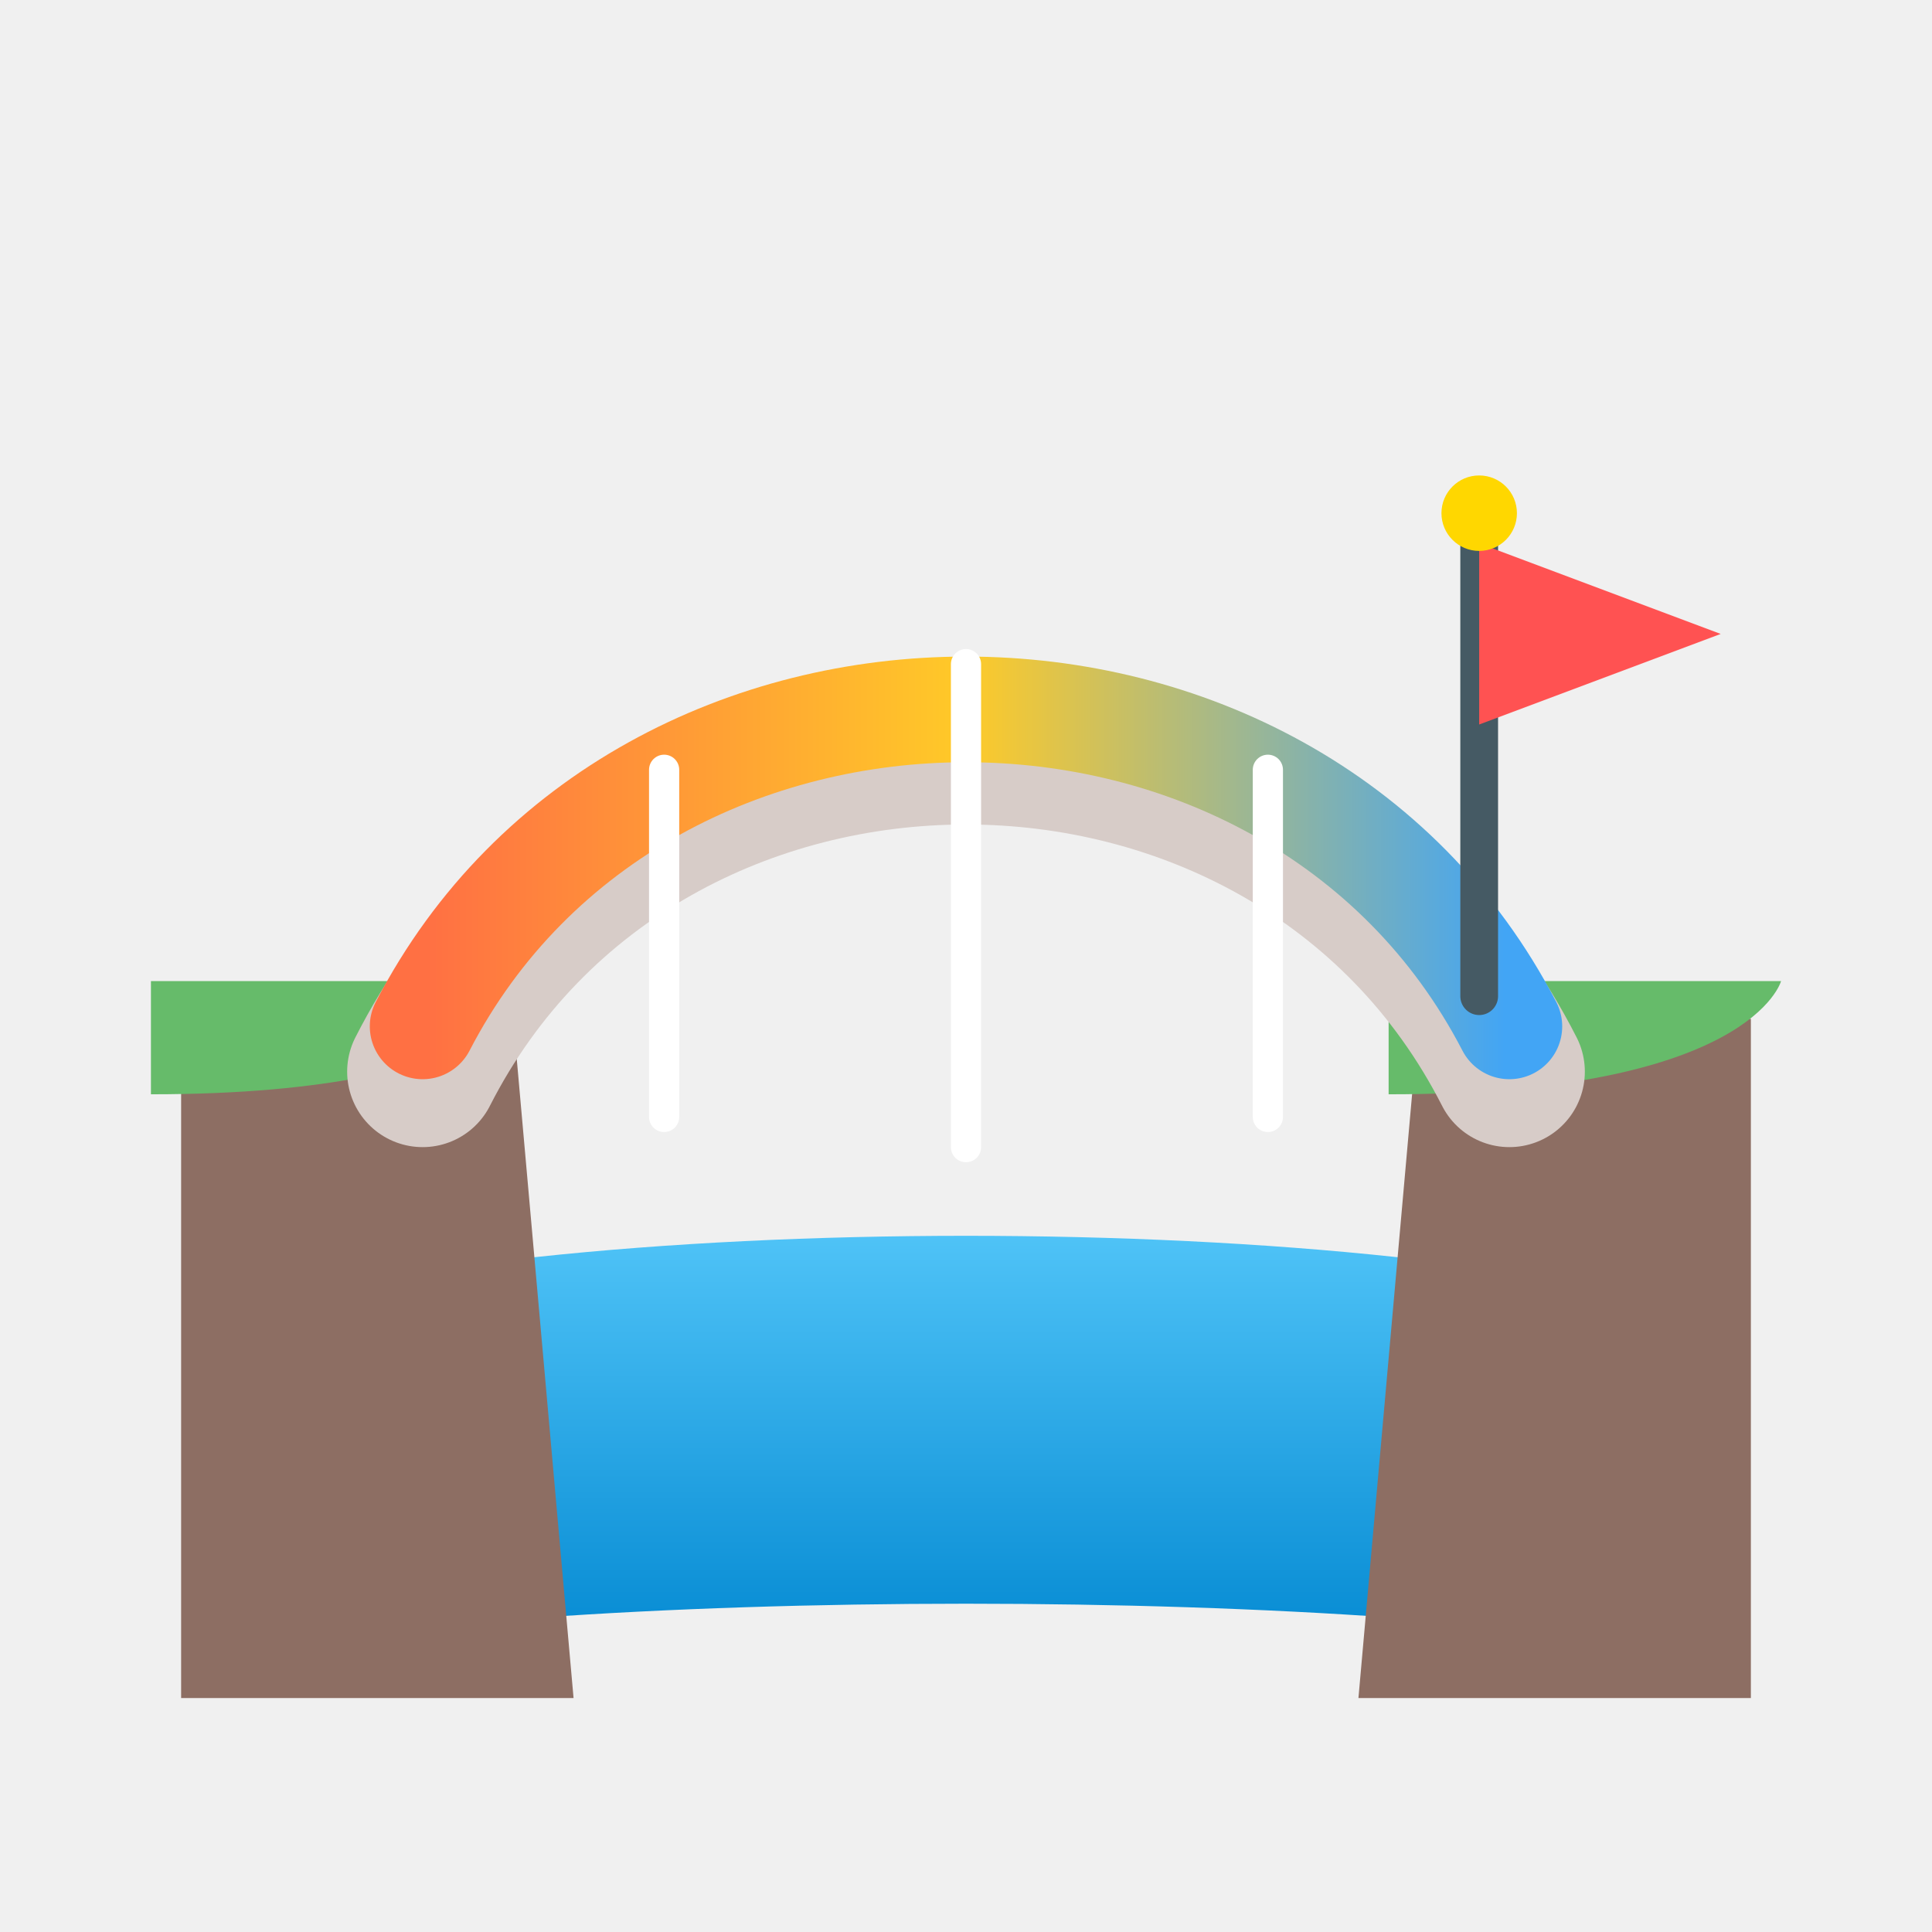
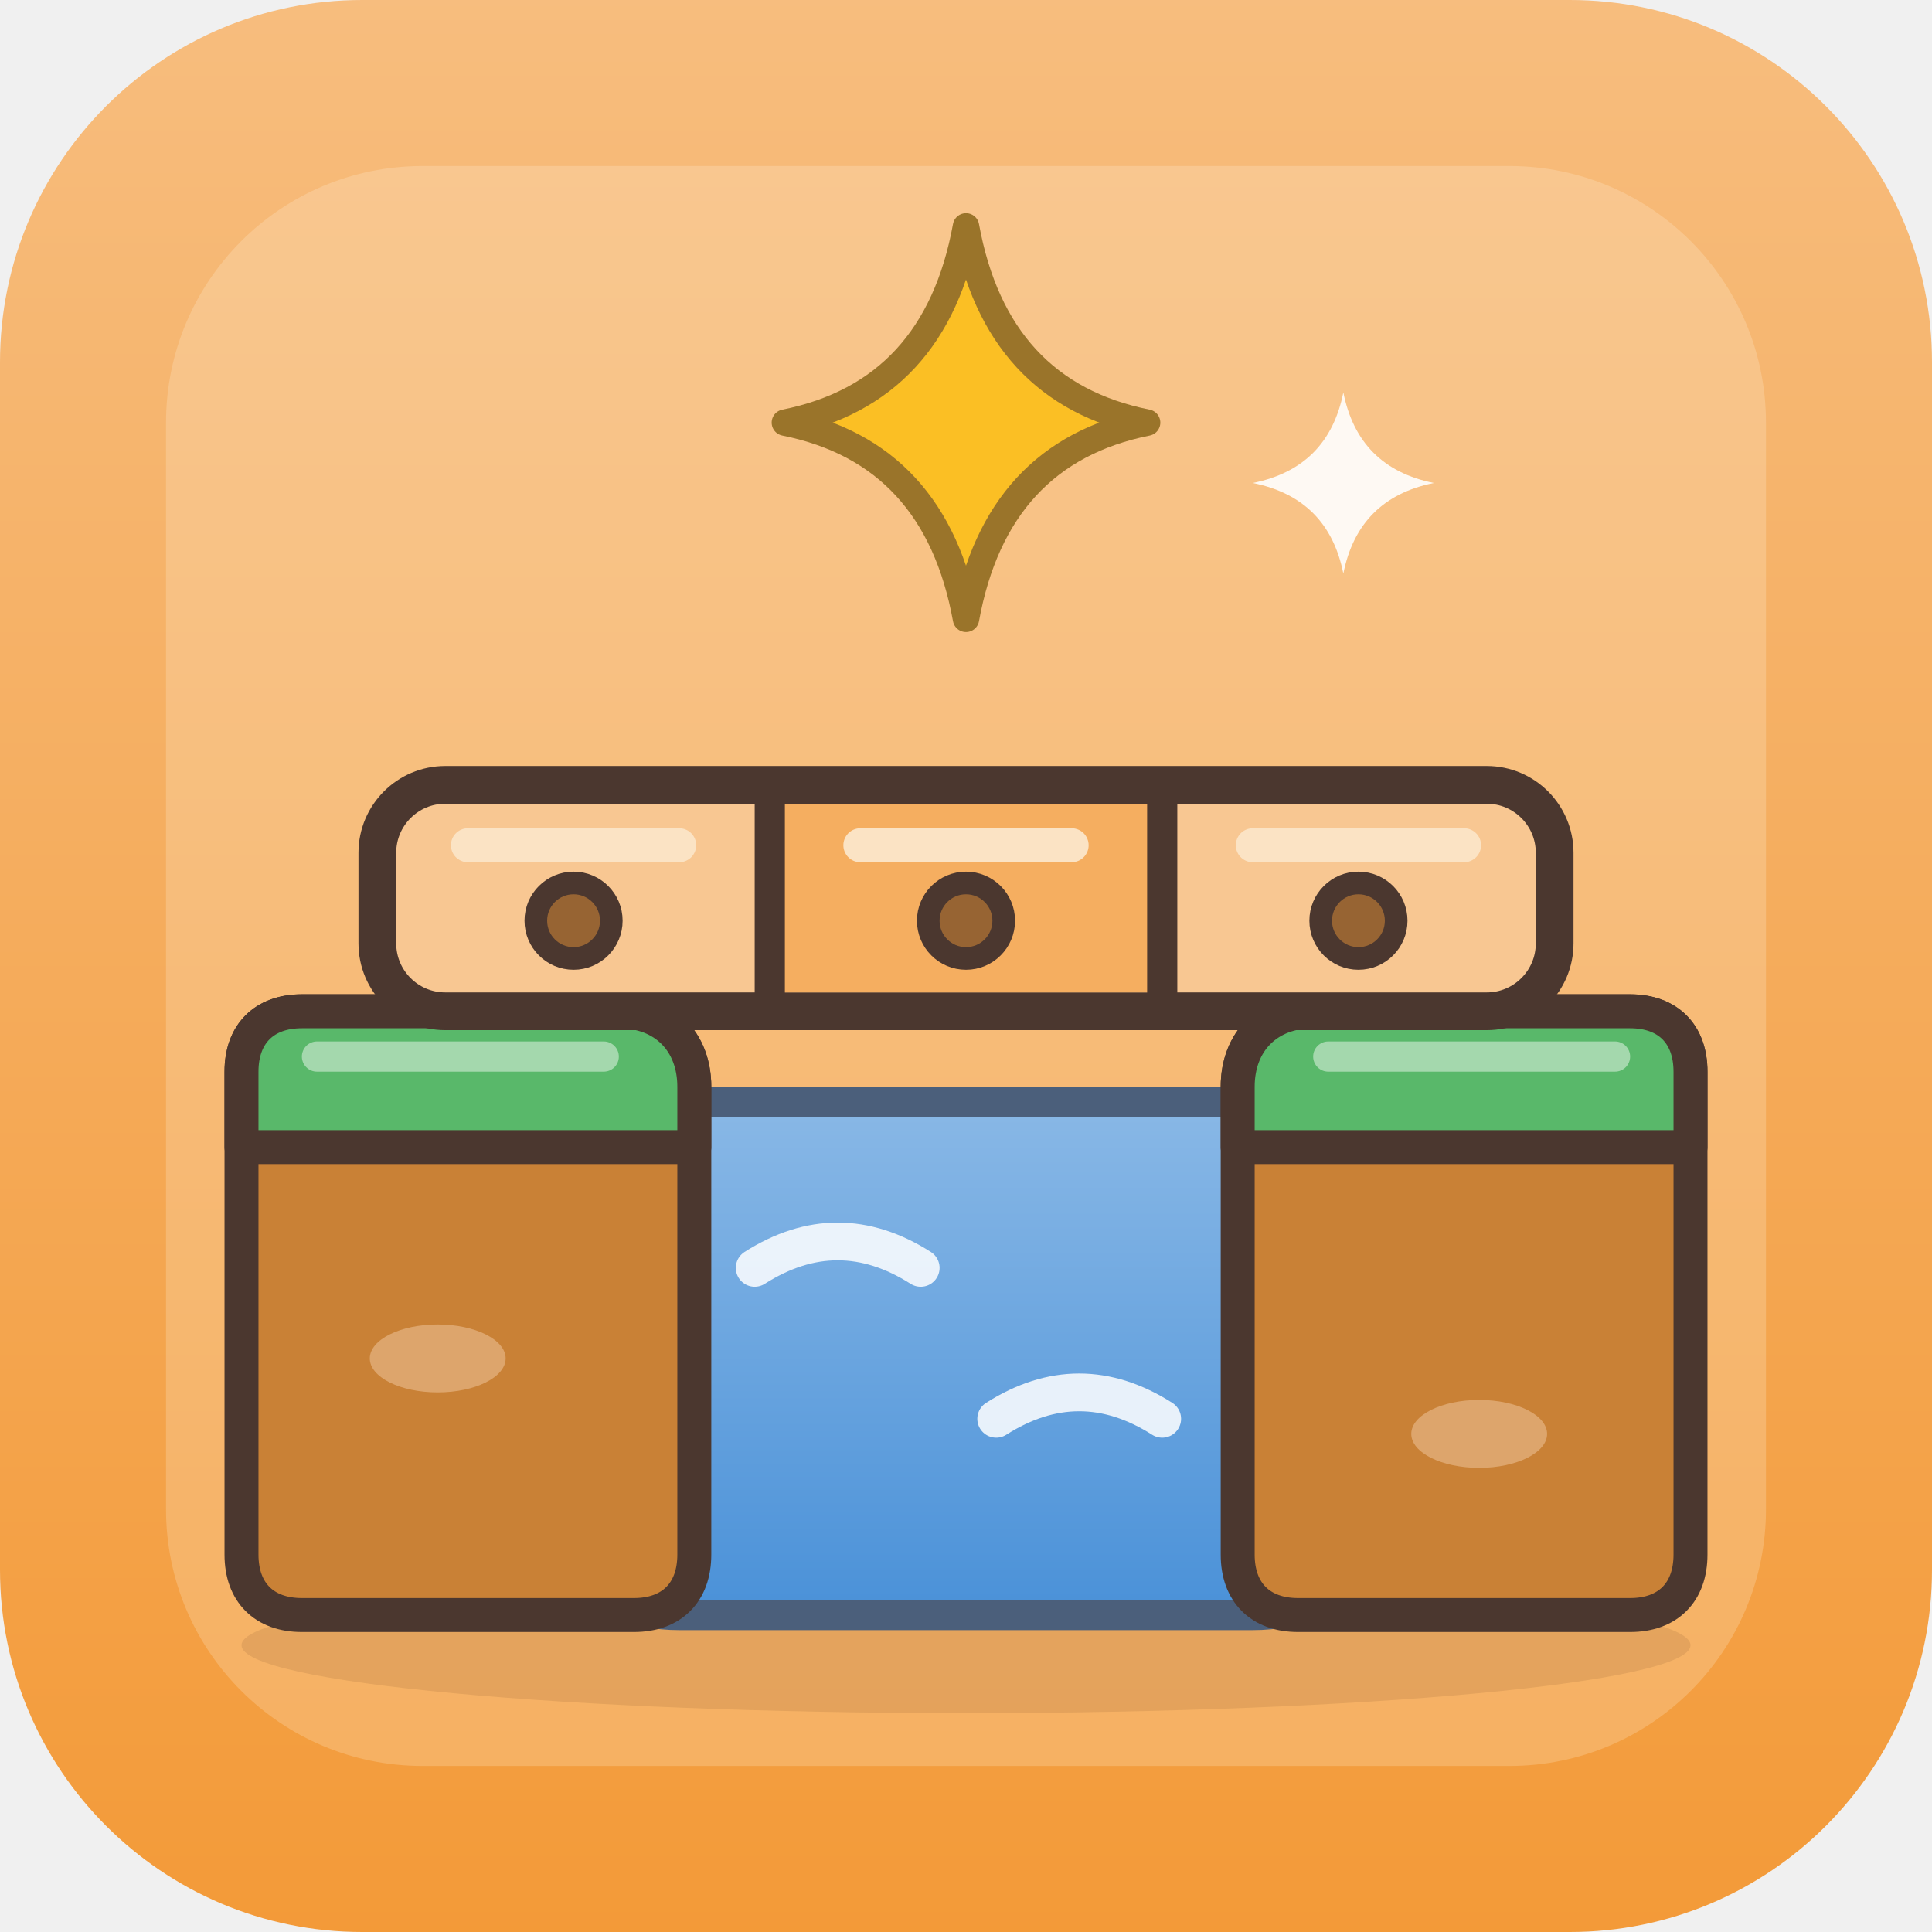
<svg xmlns="http://www.w3.org/2000/svg" viewBox="0 0 256 256" width="256" height="256">
  <defs>
-     <linearGradient id="water_ponti" x1="0%" y1="0%" x2="0%" y2="100%">
-       <stop offset="0%" stop-color="#4FC3F7" />
-       <stop offset="100%" stop-color="#0288D1" />
+     <linearGradient id="bridge_tile" x1="0" y1="0" x2="0" y2="1">
+       <stop offset="0" stop-color="#F7BD7E" />
+       <stop offset="1" stop-color="#F39A38" />
    </linearGradient>
-     <linearGradient id="arch" x1="0%" y1="0%" x2="100%" y2="0%">
-       <stop offset="0%" stop-color="#FF7043" />
-       <stop offset="50%" stop-color="#FFCA28" />
-       <stop offset="100%" stop-color="#42A5F5" />
+     <linearGradient id="bridge_river" x1="0" y1="0" x2="0" y2="1">
+       <stop offset="0" stop-color="#89B8E6" />
+       <stop offset="1" stop-color="#4A91D8" />
    </linearGradient>
  </defs>
-   <path d="M28 175 C70 160 186 160 228 175 L228 220 C186 210 70 210 28 220 Z" fill="url(#water_ponti)" />
-   <path d="M24 135 L68 135 L76 225 L24 225 Z" fill="#8D6E63" />
-   <path d="M20 130 L72 130 C72 130 68 145 20 145 Z" fill="#66BB6A" />
-   <path d="M188 135 L232 135 L232 225 L180 225 Z" fill="#8D6E63" />
-   <path d="M184 130 L236 130 C236 130 232 145 184 145 Z" fill="#66BB6A" />
-   <path d="M56 142 C85 85 171 85 200 142" fill="none" stroke="#D7CCC8" stroke-width="20" stroke-linecap="round" />
-   <path d="M56 136 C85 80 171 80 200 136" fill="none" stroke="url(#arch)" stroke-width="14" stroke-linecap="round" />
-   <line x1="88" y1="102" x2="88" y2="148" stroke="#FFFFFF" stroke-width="4" stroke-linecap="round" />
-   <line x1="128" y1="88" x2="128" y2="152" stroke="#FFFFFF" stroke-width="4" stroke-linecap="round" />
-   <line x1="168" y1="102" x2="168" y2="148" stroke="#FFFFFF" stroke-width="4" stroke-linecap="round" />
-   <g transform="translate(196, 68)">
-     <line x1="0" y1="0" x2="0" y2="64" stroke="#455A64" stroke-width="5" stroke-linecap="round" />
-     <polygon points="0,4 32,16 0,28" fill="#FF5252" />
-     <circle cx="0" cy="0" r="5" fill="#FFD700" />
+   <g id="tile_bg">
+     <rect width="256" height="256" rx="48" fill="url(#bridge_tile)" />
+     <rect x="22" y="22" width="212" height="212" rx="34" fill="#FFF6E3" opacity="0.22" />
+   </g>
+   <g id="shadow">
+     <ellipse cx="128" cy="218" rx="96" ry="9" fill="#8E5F33" opacity="0.18" />
+   </g>
+   <g id="river" stroke-linejoin="round" stroke-linecap="round">
+     <path d="M80 146 L176 146 L176 206 C176 212 172 214 166 214 L90 214 C84 214 80 212 80 206 Z" fill="url(#bridge_river)" stroke="#4B5F7B" stroke-width="4" />
+     <path d="M100 168 Q111 161 122 168 M132 188 Q143 181 154 188" fill="none" stroke="#FFFFFF" stroke-width="5" opacity="0.85" />
+   </g>
+   <g id="banks" stroke="#4B372F" stroke-width="4.5" stroke-linejoin="round">
+     <path d="M40 134 L82 134 C88 134 92 138 92 144 L92 206 C92 211 89 214 84 214 L40 214 C35 214 32 211 32 206 L32 142 C32 137 35 134 40 134 Z" fill="#C98136" />
+     <path d="M174 134 L216 134 C221 134 224 137 224 142 L224 206 C224 211 221 214 216 214 L172 214 C167 214 164 211 164 206 L164 144 C164 138 168 134 174 134 Z" fill="#C98136" />
+     <path d="M40 134 L82 134 C88 134 92 138 92 144 L92 152 L32 152 L32 142 C32 137 35 134 40 134 Z" fill="#59B86A" />
+     <path d="M174 134 L216 134 C221 134 224 137 224 142 L224 152 L164 152 L164 144 C164 138 168 134 174 134 Z" fill="#59B86A" />
+     <path d="M42 140 L80 140 M176 140 L214 140" fill="none" stroke="#A4D8AD" stroke-width="4" stroke-linecap="round" />
+     <ellipse cx="58" cy="180" rx="9" ry="4.5" fill="#DDA56C" stroke="none" />
+     <ellipse cx="196" cy="190" rx="9" ry="4.5" fill="#DDA56C" stroke="none" />
+   </g>
+   <g id="subject" stroke="#4B372F" stroke-linejoin="round" stroke-linecap="round">
+     <rect x="50" y="104" width="156" height="30" rx="9" fill="#F8C792" stroke-width="5" />
+     <rect x="102" y="106.5" width="52" height="25" fill="#F5AE60" stroke="none" />
+     <path d="M102 106 L102 132 M154 106 L154 132" fill="none" stroke-width="4" />
+     <path d="M62 112 L90 112 M114 112 L142 112 M166 112 L194 112" fill="none" stroke="#FBE3C4" stroke-width="4.5" />
+     <circle cx="76" cy="122" r="5" fill="#976433" stroke-width="3" />
+     <circle cx="128" cy="122" r="5" fill="#976433" stroke-width="3" />
+     <circle cx="180" cy="122" r="5" fill="#976433" stroke-width="3" />
+   </g>
+   <g id="accent">
+     <path d="M128 30 Q132 52 152 56 Q132 60 128 82 Q124 60 104 56 Q124 52 128 30 Z" fill="#FBBF24" stroke="#9A742A" stroke-width="3.5" stroke-linejoin="round" />
+     <path d="M178 52 Q180 62 190 64 Q180 66 178 76 Q176 66 166 64 Q176 62 178 52 Z" fill="#FFFFFF" opacity="0.9" />
  </g>
</svg>
